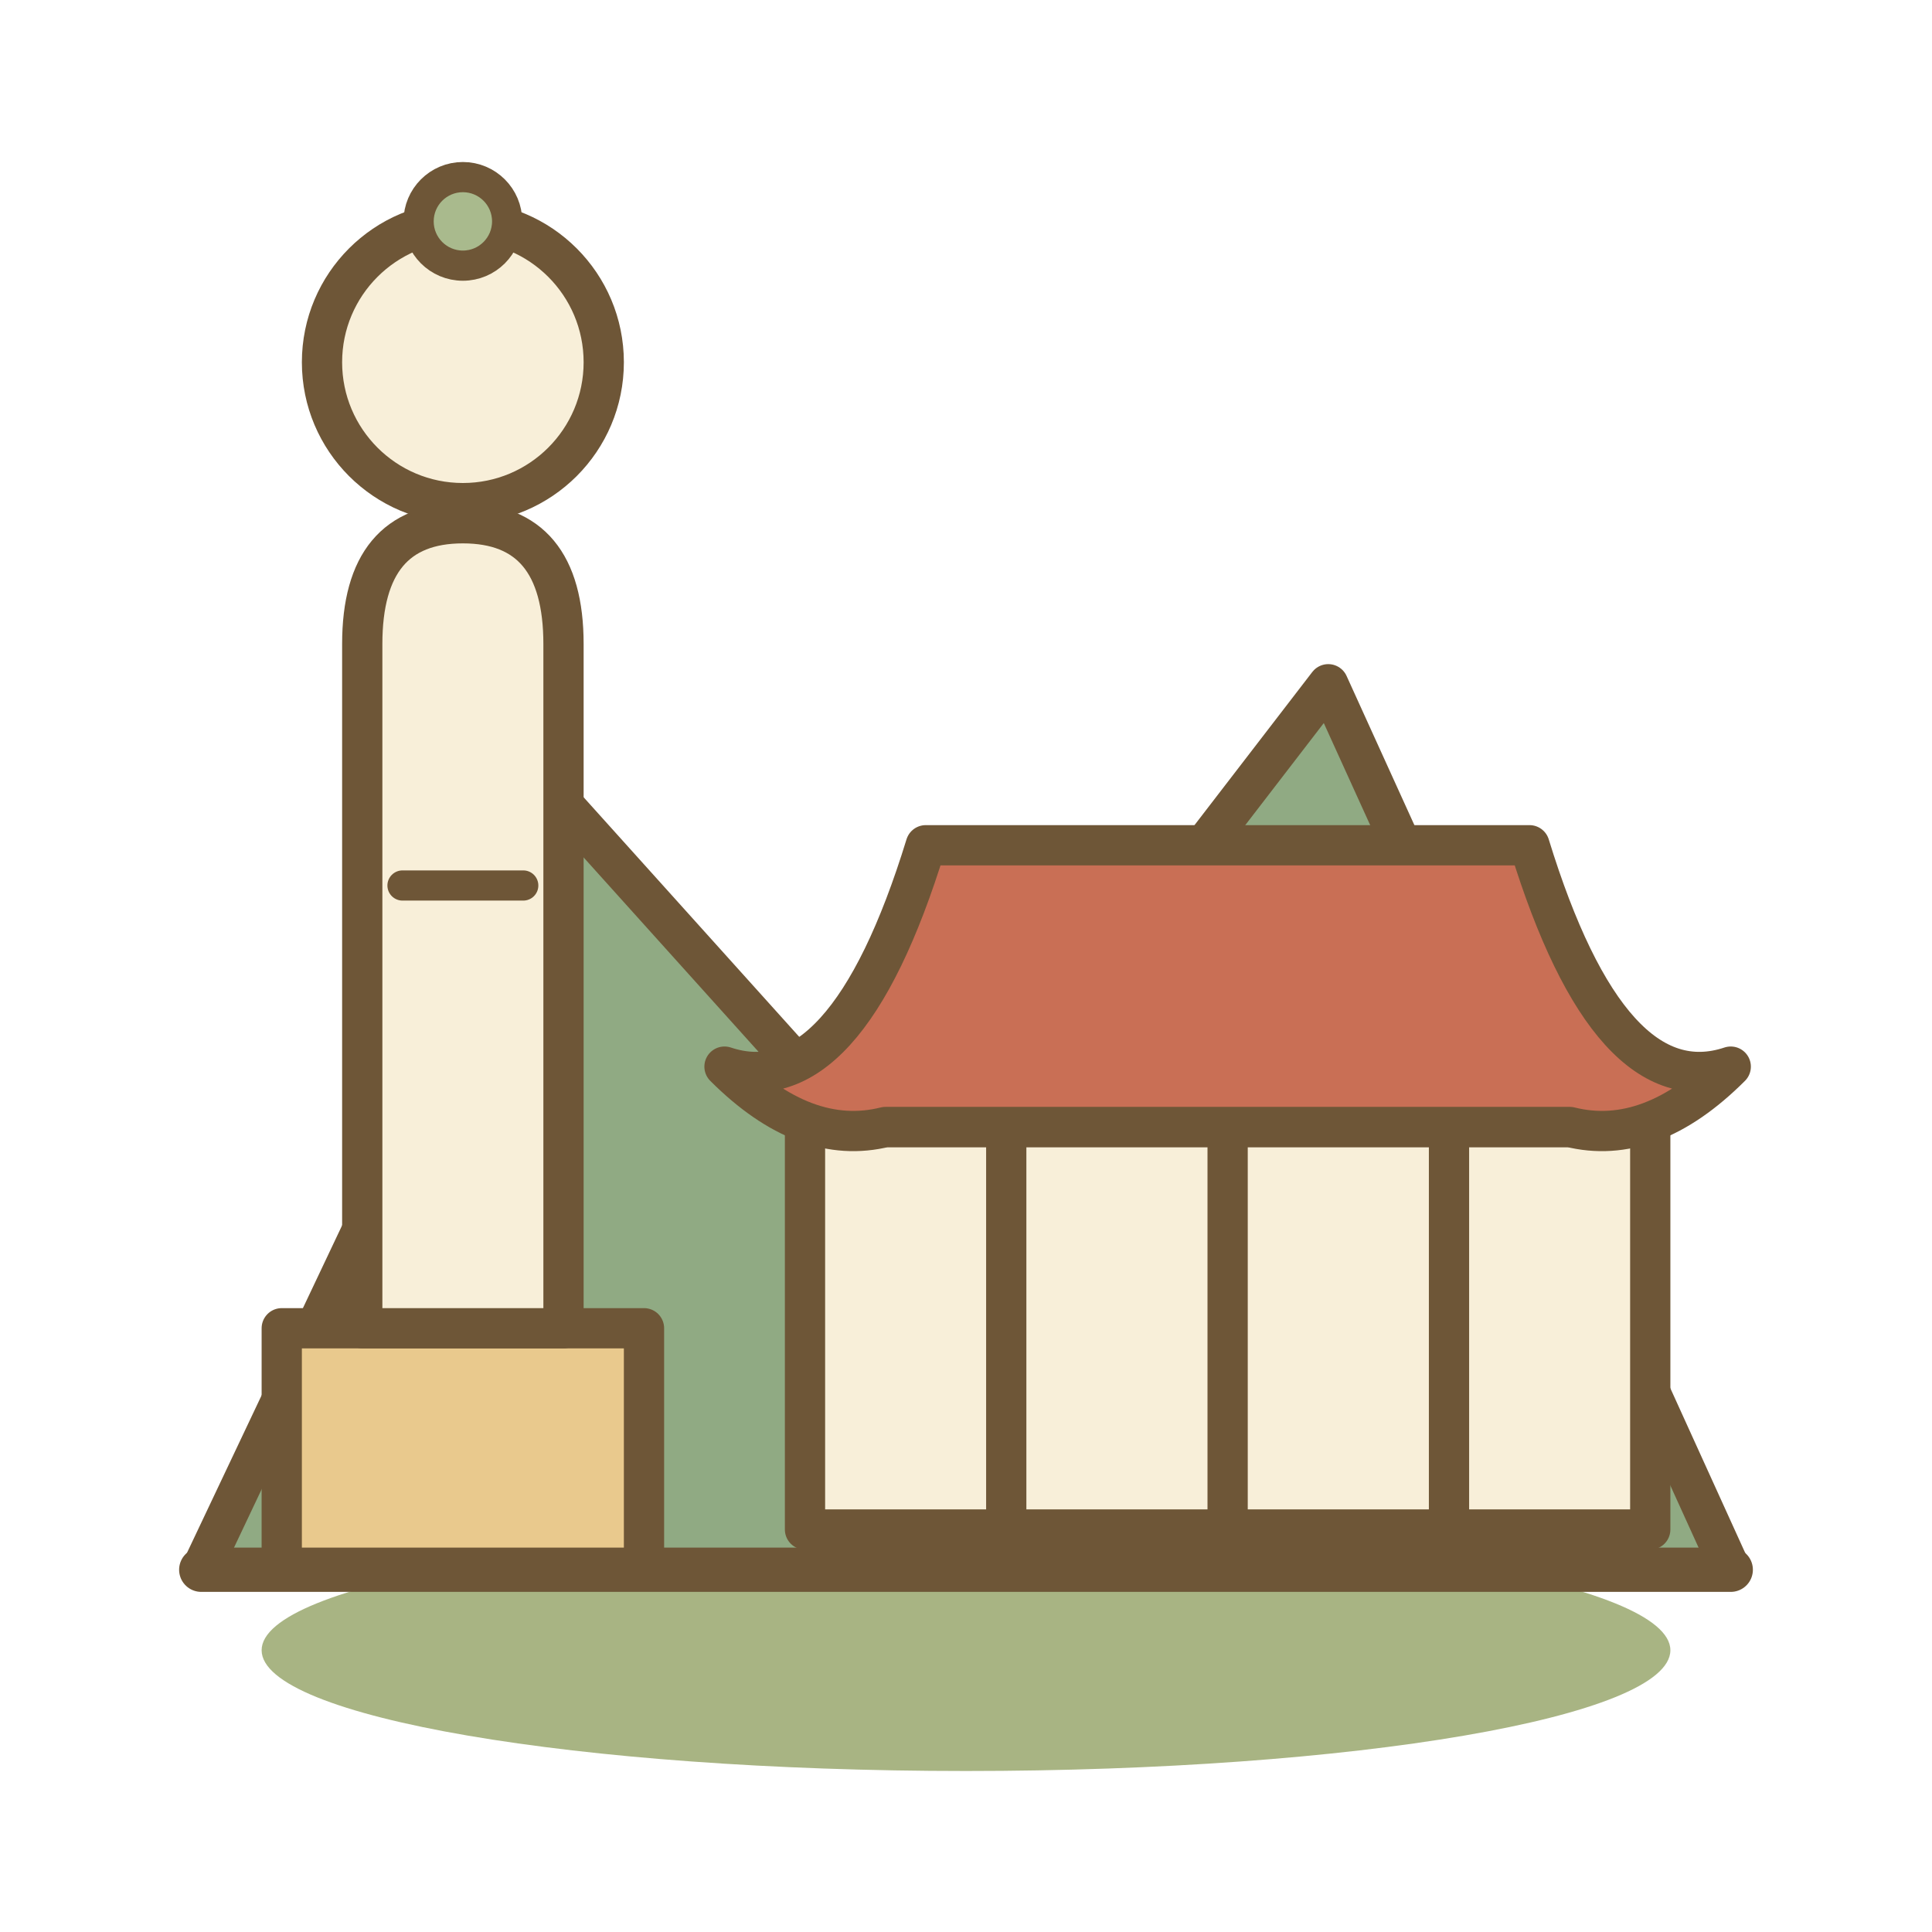
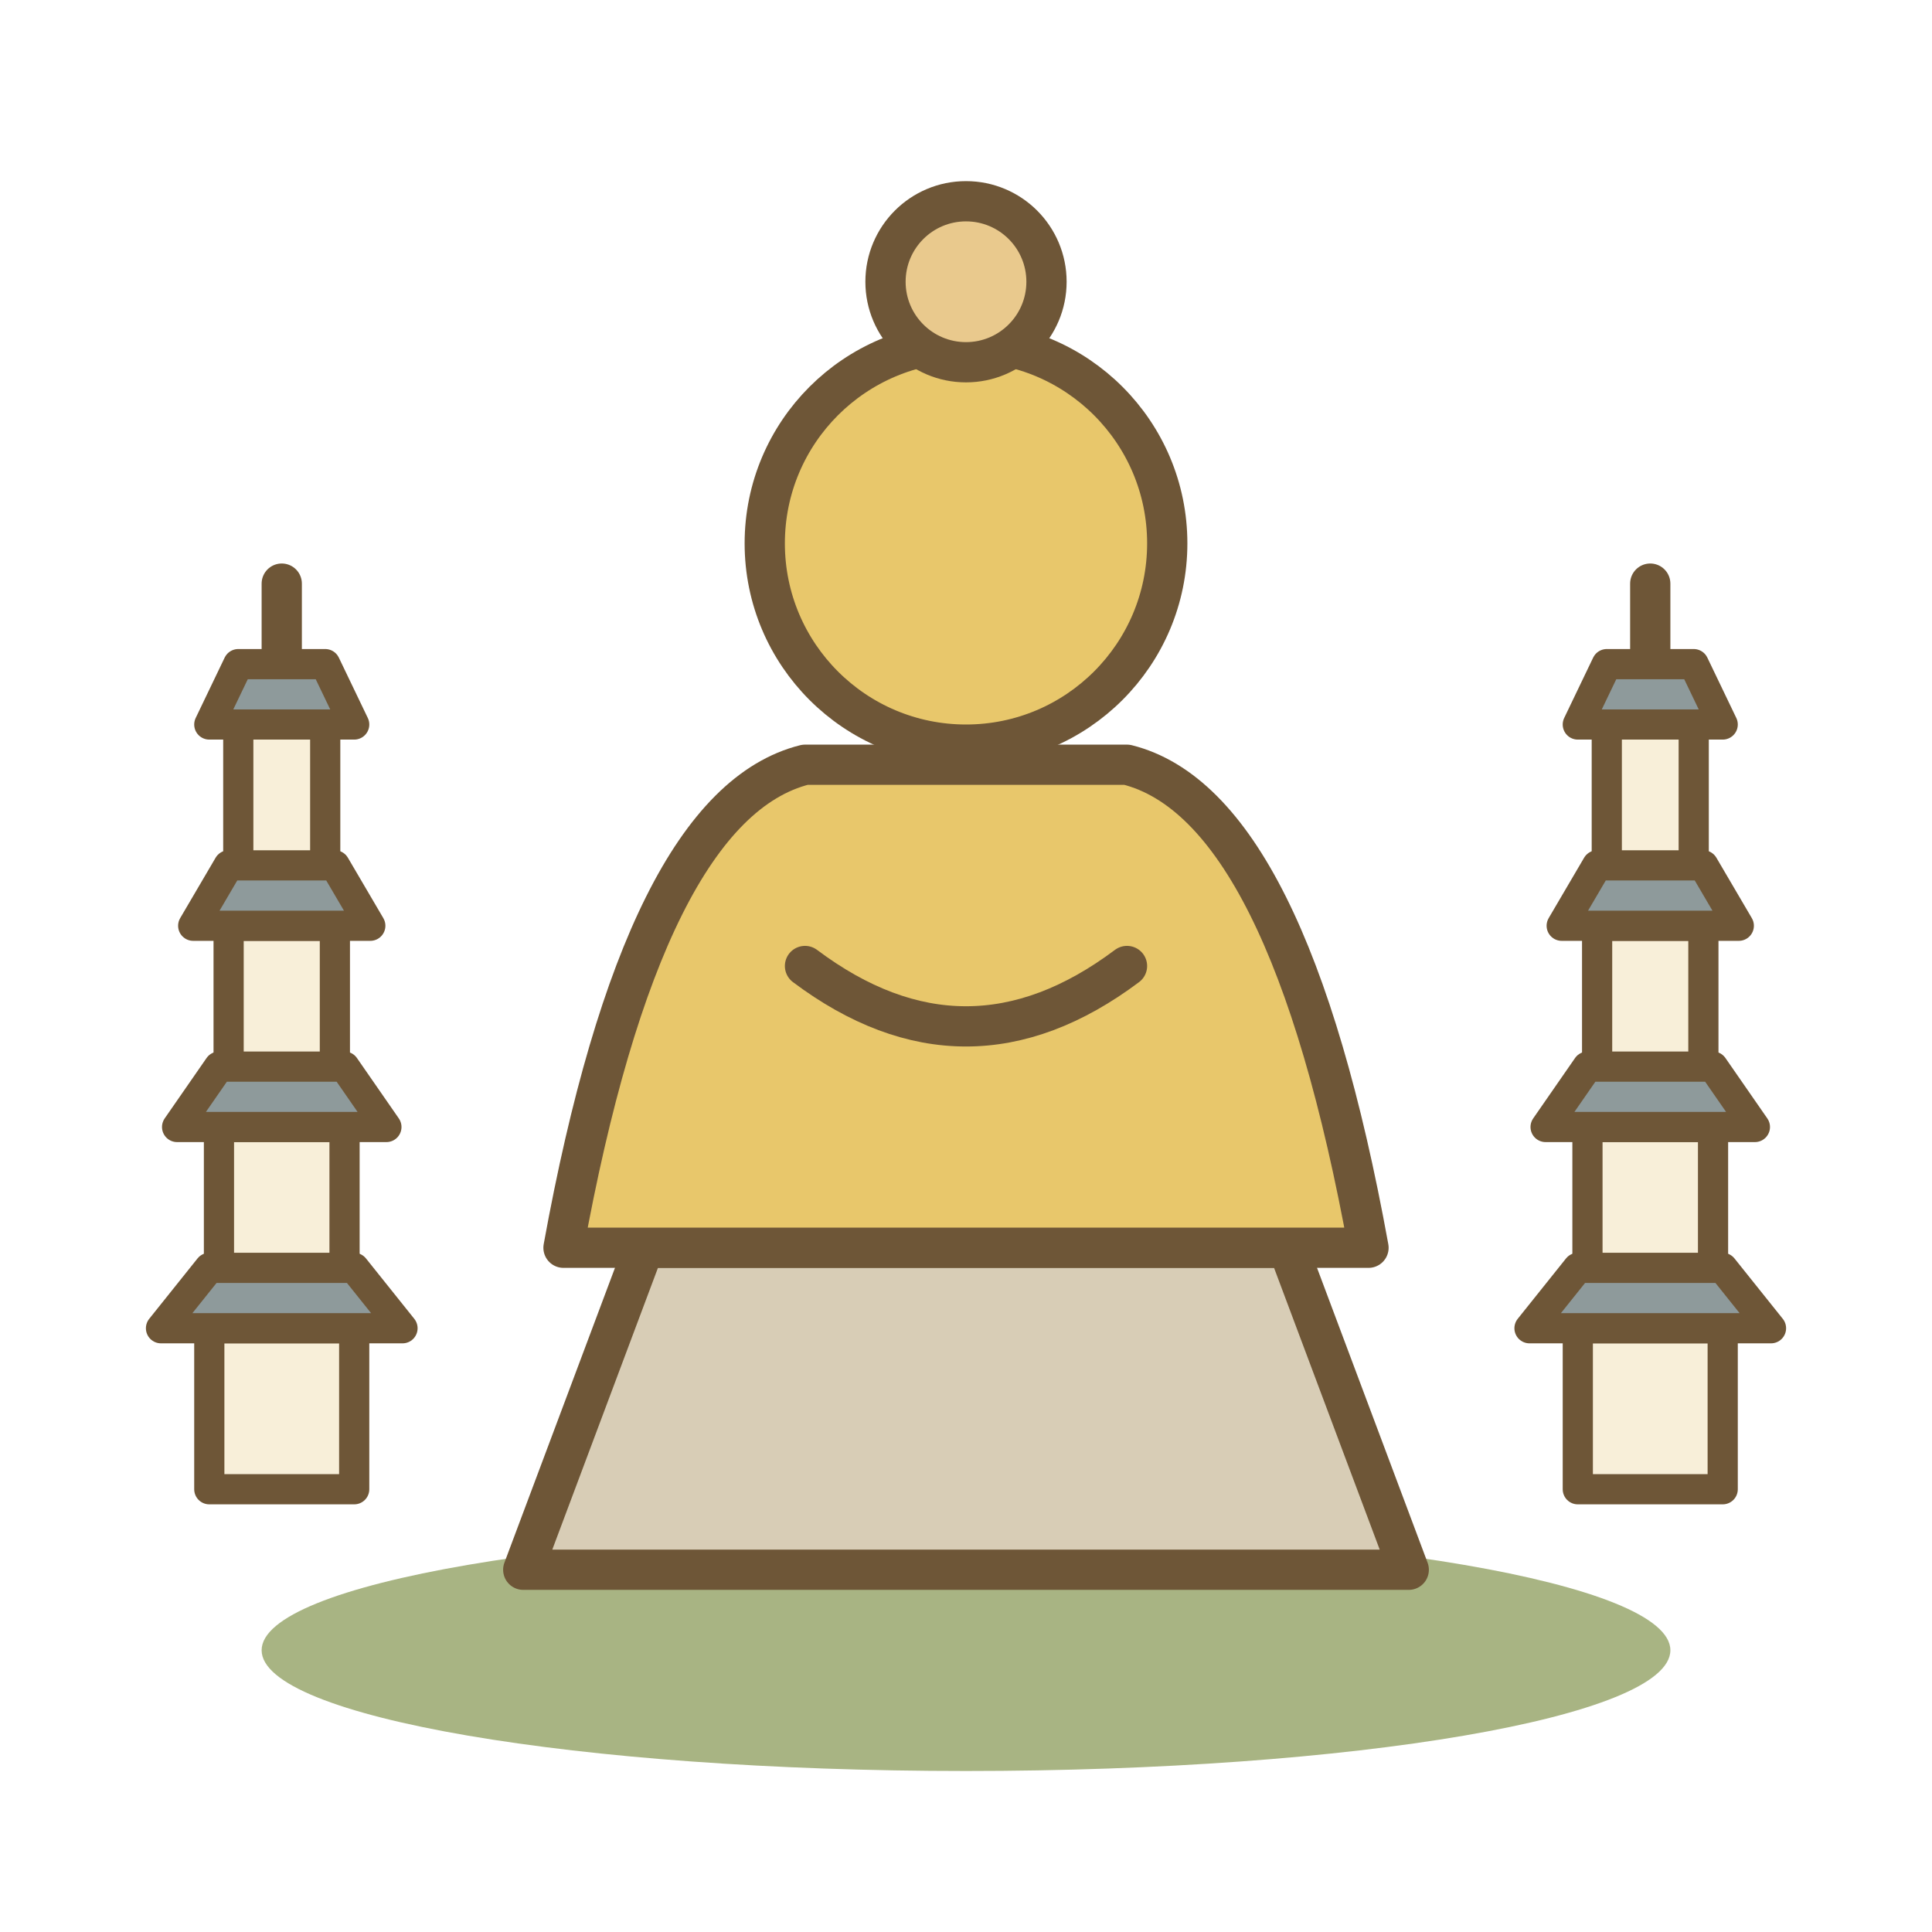
<svg xmlns="http://www.w3.org/2000/svg" width="96" height="96" viewBox="0 0 96 96">
  <g stroke-linecap="round" stroke-linejoin="round">
    <ellipse cx="48" cy="82" rx="35" ry="6" fill="#A8B483" />
-     <path d="M10 78L28 40L46 60L66 34L86 78Z" fill="#90AA83" stroke="#6E5637" stroke-width="2" />
-     <rect x="14" y="66" width="18" height="12" fill="#E9C98D" stroke="#6E5637" stroke-width="2" />
-     <path d="M18 66L18 32Q18 26 23 26Q28 26 28 32L28 66Z" fill="#F8EFD9" stroke="#6E5637" stroke-width="2" />
-     <circle cx="23" cy="18" r="7" fill="#F8EFD9" stroke="#6E5637" stroke-width="2" />
-     <circle cx="23" cy="11" r="2.2" fill="#A9BA8D" stroke="#6E5637" stroke-width="1.5" />
-     <line x1="20" y1="44" x2="26" y2="44" stroke="#6E5637" stroke-width="1.5" />
-     <rect x="40" y="56" width="42" height="20" fill="#F8EFD9" stroke="#6E5637" stroke-width="2" />
-     <line x1="50" y1="56" x2="50" y2="76" stroke="#6E5637" stroke-width="2" />
-     <line x1="61" y1="56" x2="61" y2="76" stroke="#6E5637" stroke-width="2" />
-     <line x1="72" y1="56" x2="72" y2="76" stroke="#6E5637" stroke-width="2" />
-     <path d="M36 53Q42 55 46 42L76 42Q80 55 86 53Q82 57 78 56L44 56Q40 57 36 53Z" fill="#C96F55" stroke="#6E5637" stroke-width="2" />
-     <line x1="10" y1="78" x2="86" y2="78" stroke="#6E5637" stroke-width="2.2" />
+     <path d="M26 78L32 62H64L70 78Z" fill="#D8CDB6" stroke="#6E5637" stroke-width="2" />
+     <path d="M28 62Q32 40 40 38H56Q64 40 68 62Z" fill="#E8C76B" stroke="#6E5637" stroke-width="2" />
+     <circle cx="48" cy="27" r="10" fill="#E8C76B" stroke="#6E5637" stroke-width="2" />
+     <circle cx="48" cy="14" r="4" fill="#E9C98D" stroke="#6E5637" stroke-width="2" />
+     <path d="M40 48Q48 54 56 48" fill="none" stroke="#6E5637" stroke-width="2" />
+     <path d="M14 29V34" fill="none" stroke="#6E5637" stroke-width="2" />
+     <rect x="11.84" y="36" width="4.32" height="8" fill="#F8EFD9" stroke="#6E5637" stroke-width="1.5" />
+     <path d="M10.4 36L11.84 33H16.16L17.6 36Z" fill="#8E9A9B" stroke="#6E5637" stroke-width="1.5" />
+     <rect x="11.36" y="46" width="5.28" height="8" fill="#F8EFD9" stroke="#6E5637" stroke-width="1.5" />
+     <path d="M9.6 46L11.36 43H16.64L18.4 46Z" fill="#8E9A9B" stroke="#6E5637" stroke-width="1.5" />
+     <rect x="10.88" y="56" width="6.24" height="8" fill="#F8EFD9" stroke="#6E5637" stroke-width="1.5" />
+     <path d="M8.8 56L10.88 53H17.12L19.2 56Z" fill="#8E9A9B" stroke="#6E5637" stroke-width="1.5" />
+     <rect x="10.4" y="66" width="7.2" height="8" fill="#F8EFD9" stroke="#6E5637" stroke-width="1.5" />
+     <path d="M8.0 66L10.4 63H17.6L20.0 66Z" fill="#8E9A9B" stroke="#6E5637" stroke-width="1.5" />
+     <path d="M82 29V34" fill="none" stroke="#6E5637" stroke-width="2" />
+     <rect x="79.84" y="36" width="4.32" height="8" fill="#F8EFD9" stroke="#6E5637" stroke-width="1.5" />
+     <path d="M78.4 36L79.84 33H84.16L85.6 36Z" fill="#8E9A9B" stroke="#6E5637" stroke-width="1.5" />
+     <rect x="79.36" y="46" width="5.28" height="8" fill="#F8EFD9" stroke="#6E5637" stroke-width="1.5" />
+     <path d="M77.6 46L79.36 43H84.64L86.4 46Z" fill="#8E9A9B" stroke="#6E5637" stroke-width="1.5" />
+     <rect x="78.88" y="56" width="6.24" height="8" fill="#F8EFD9" stroke="#6E5637" stroke-width="1.5" />
+     <path d="M76.8 56L78.88 53H85.12L87.2 56Z" fill="#8E9A9B" stroke="#6E5637" stroke-width="1.5" />
+     <rect x="78.4" y="66" width="7.2" height="8" fill="#F8EFD9" stroke="#6E5637" stroke-width="1.5" />
+     <path d="M76.0 66L78.4 63H85.6L88.0 66Z" fill="#8E9A9B" stroke="#6E5637" stroke-width="1.5" />
  </g>
</svg>
